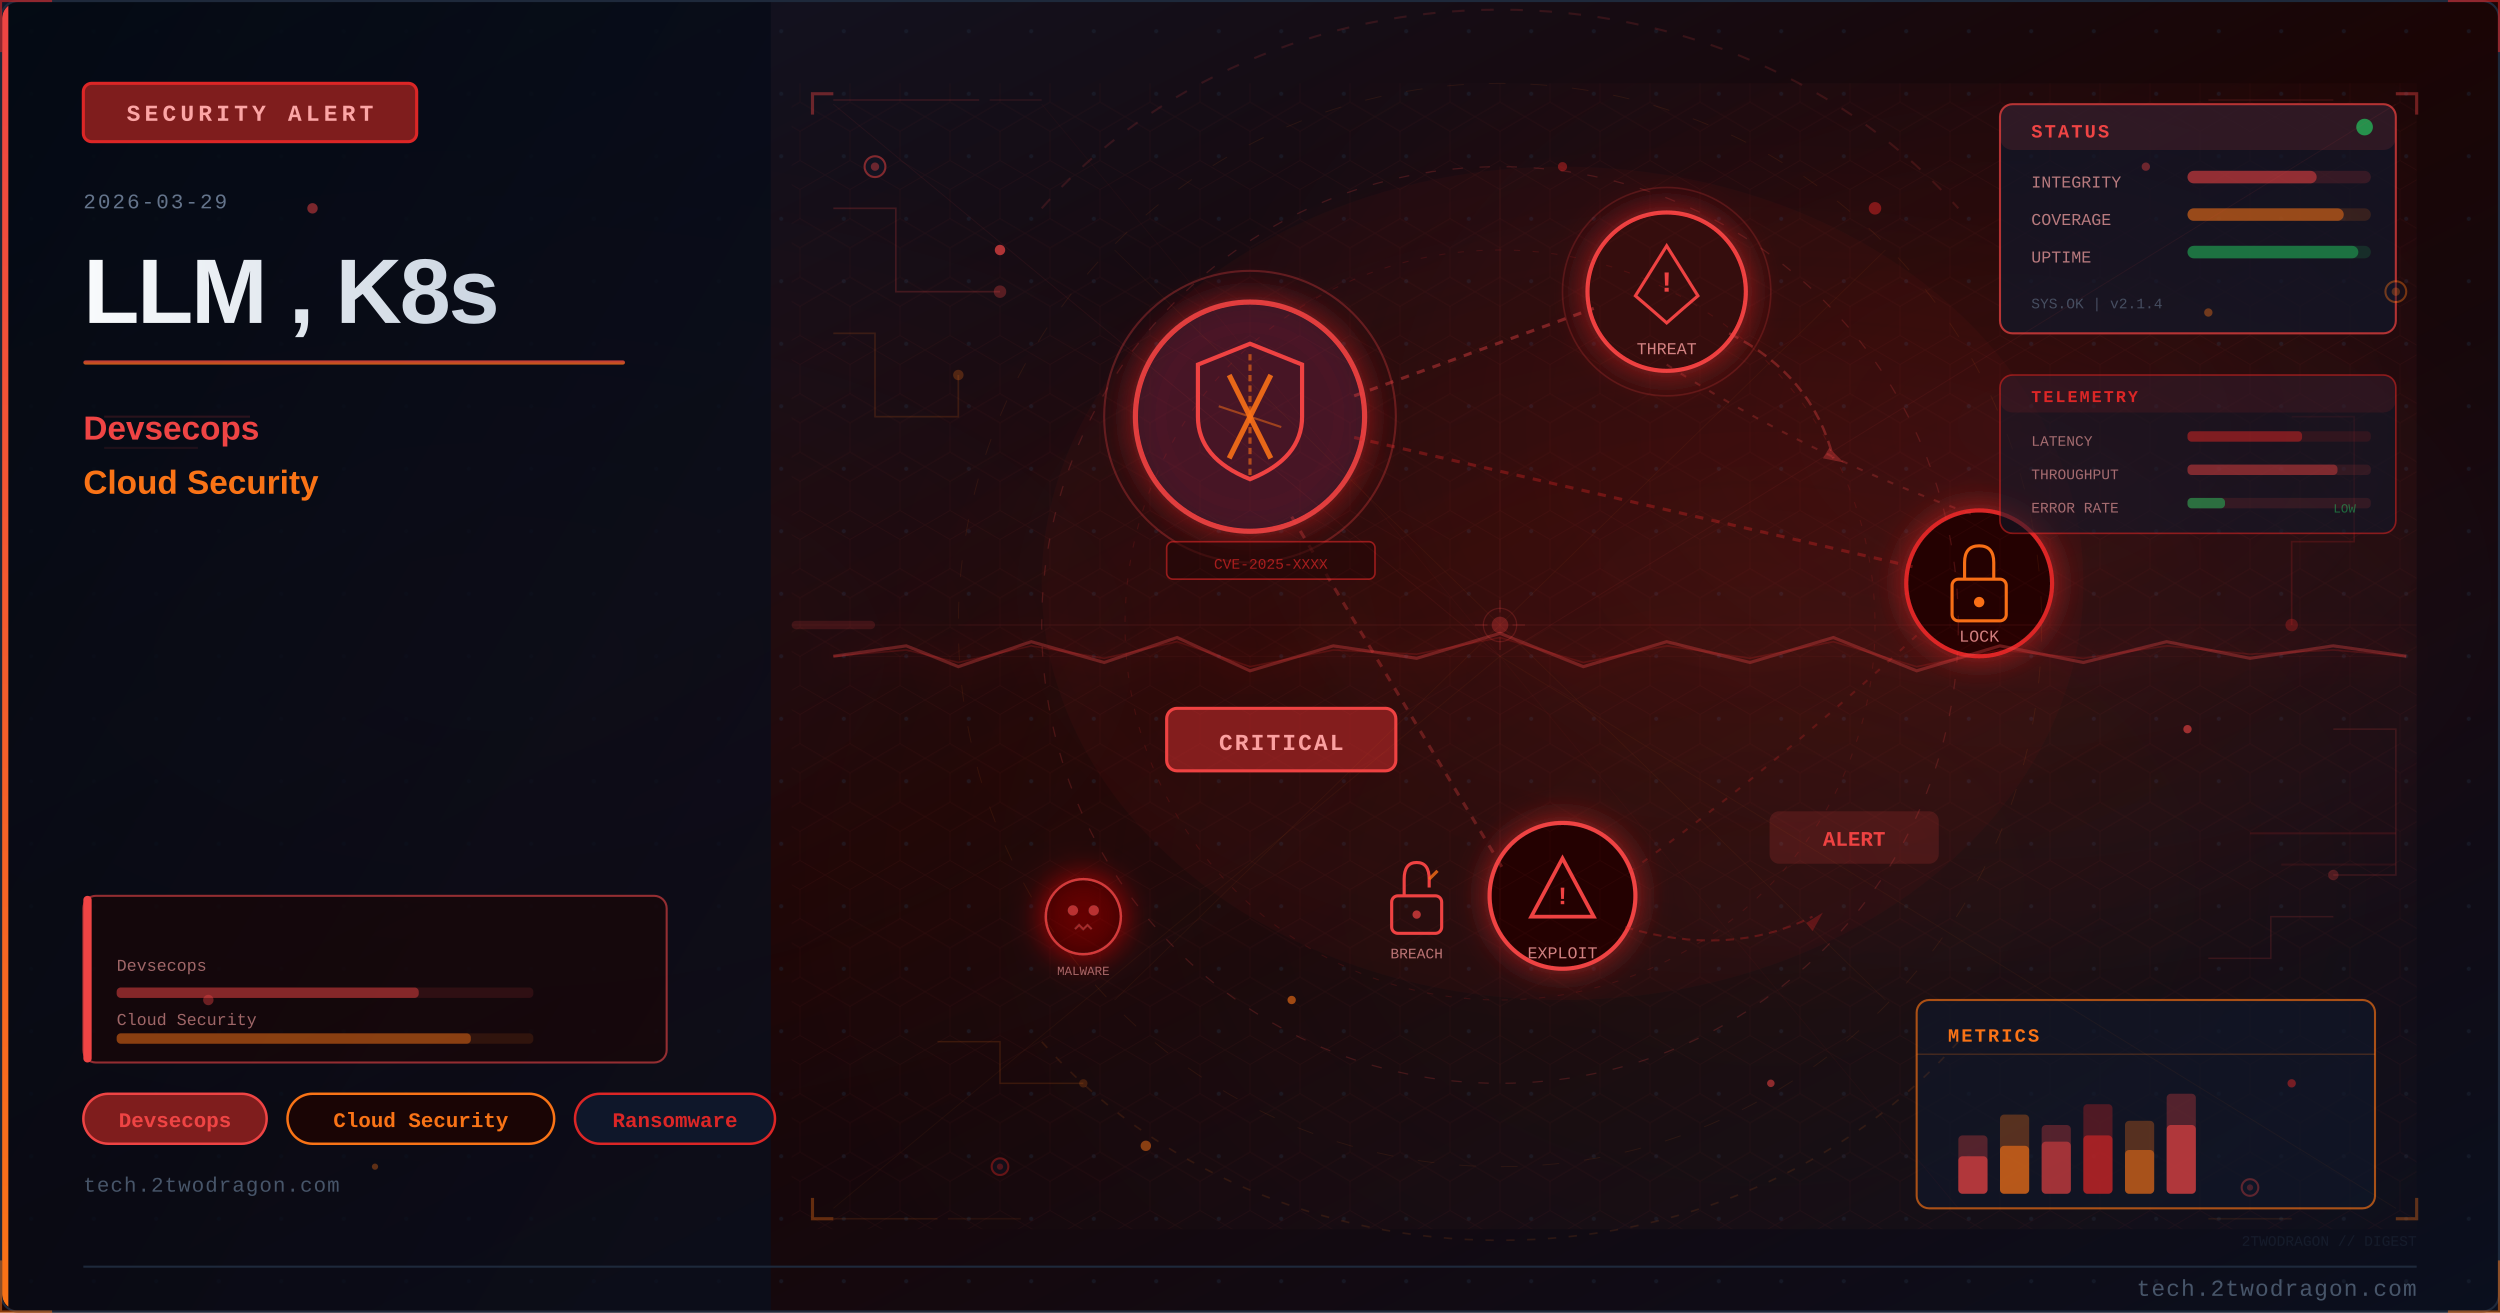
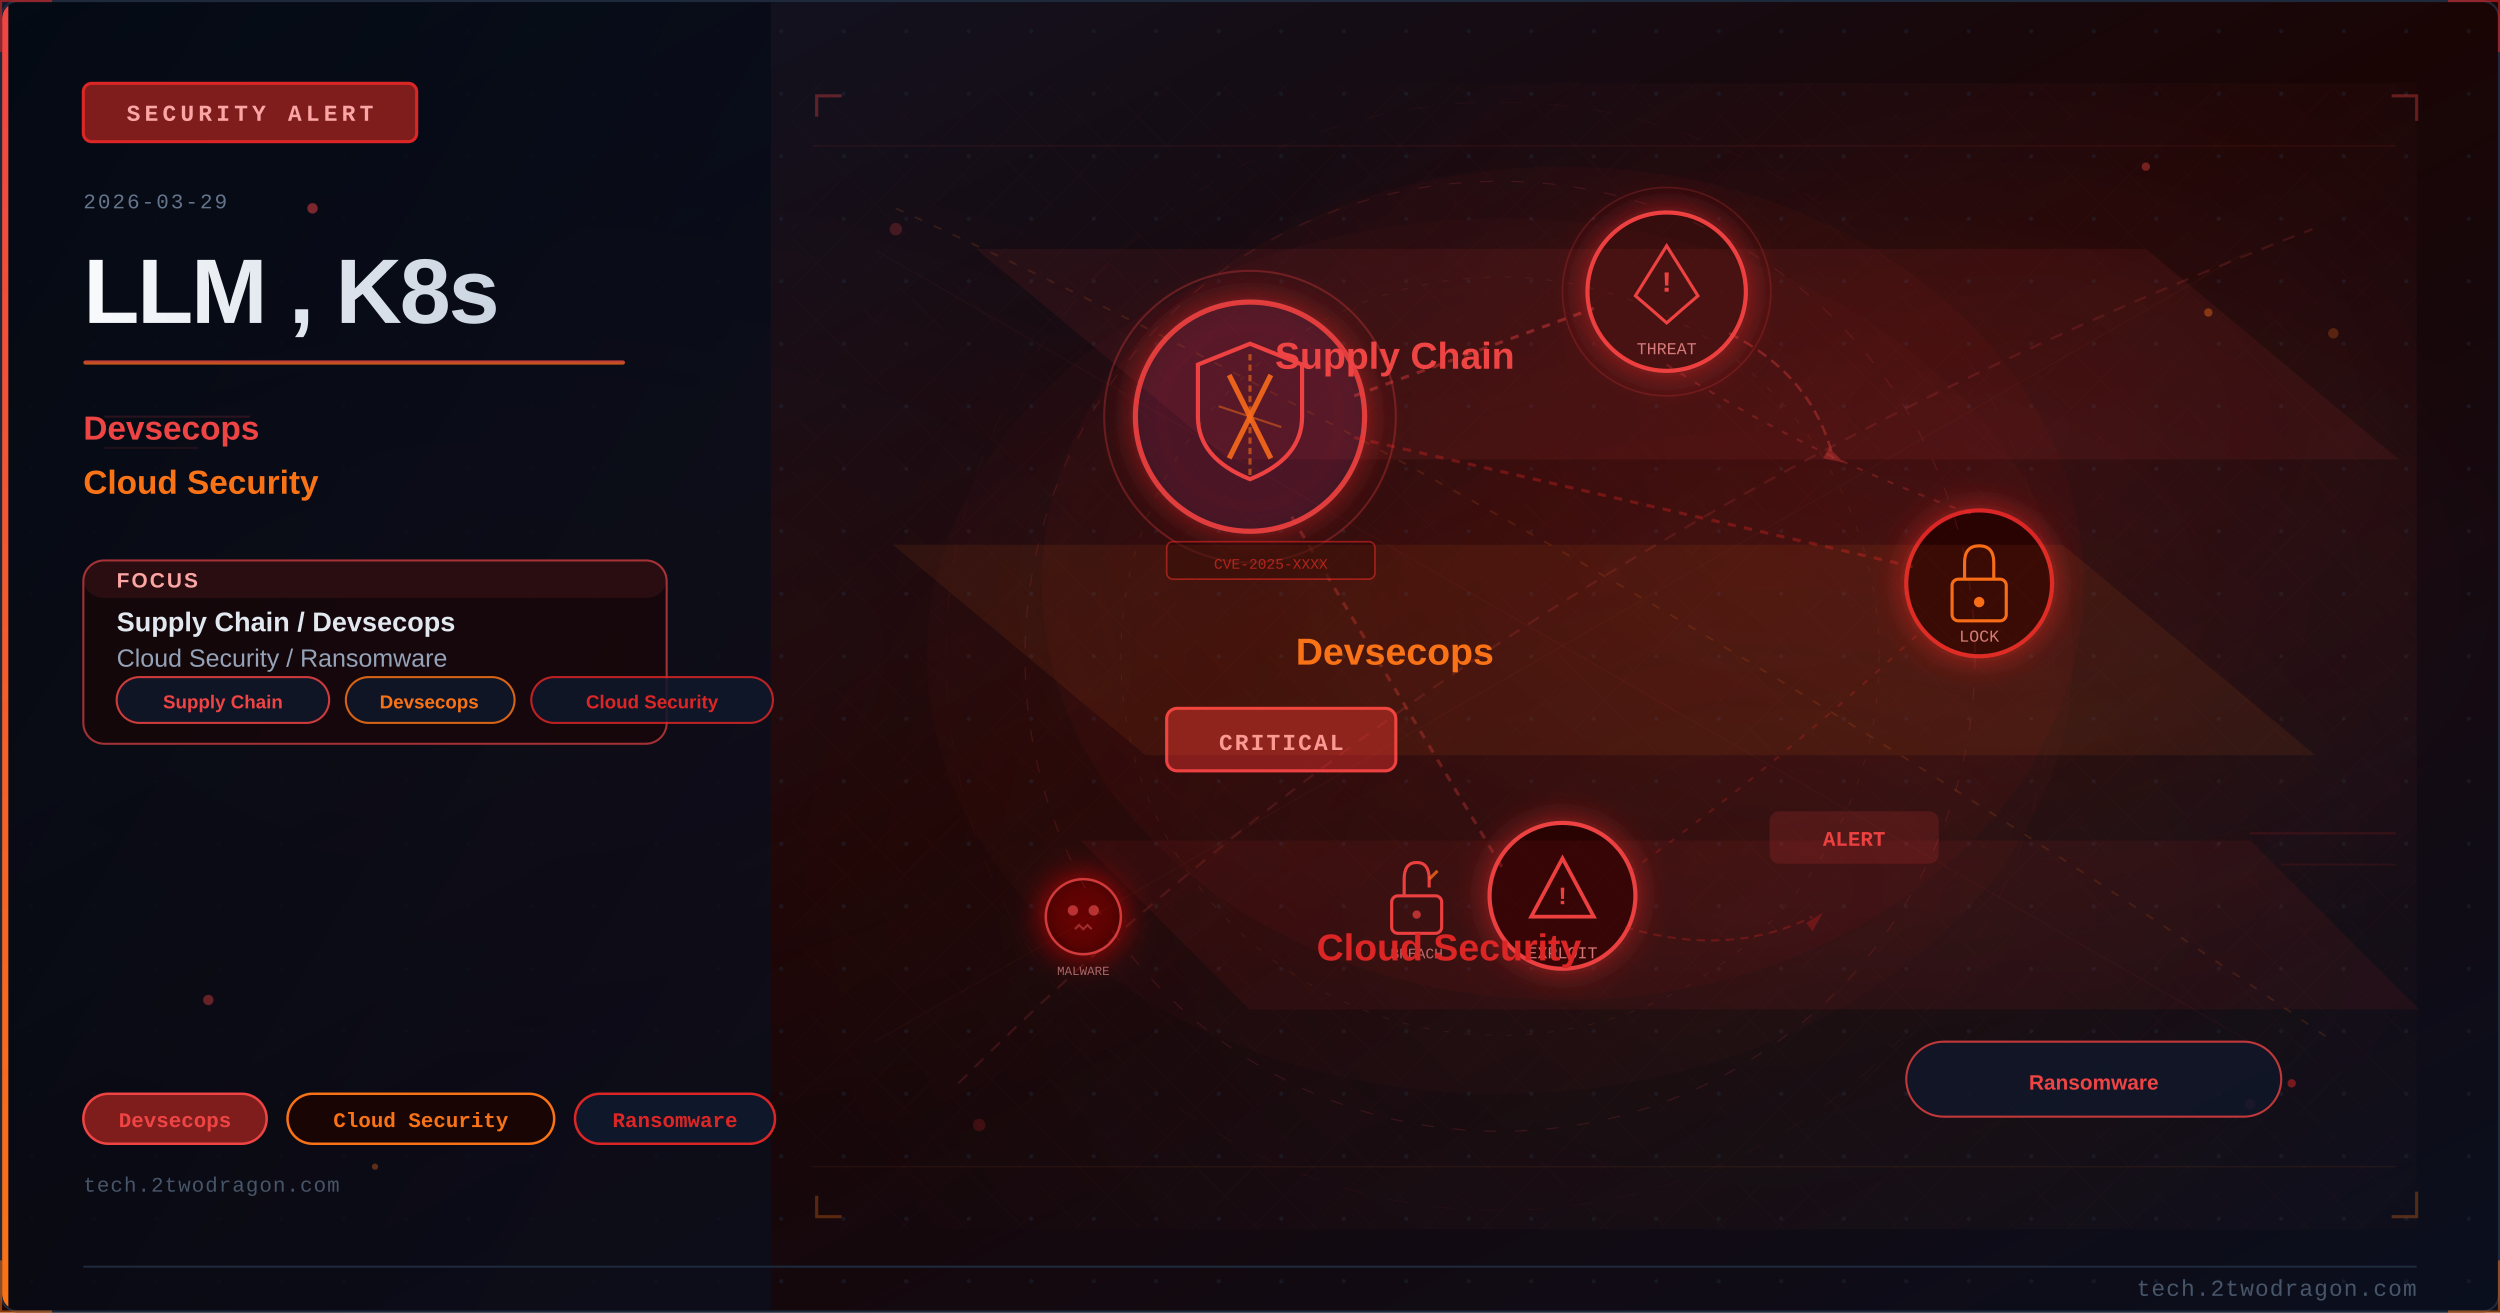
<svg xmlns="http://www.w3.org/2000/svg" viewBox="0 0 1200 630" width="1200" height="630">
  <defs>
    <linearGradient id="uae347abg" x1="0%" y1="0%" x2="100%" y2="100%">
      <stop offset="0%" style="stop-color:#0f172a" />
      <stop offset="50%" style="stop-color:#1a0505" />
      <stop offset="100%" style="stop-color:#0a0f1e" />
    </linearGradient>
    <linearGradient id="uae347aaccent" x1="0%" y1="0%" x2="0%" y2="100%">
      <stop offset="0%" style="stop-color:#ef4444" />
      <stop offset="100%" style="stop-color:#f97316" />
    </linearGradient>
    <linearGradient id="uae347atitle" x1="0%" y1="0%" x2="100%" y2="0%">
      <stop offset="0%" style="stop-color:#f8fafc" />
      <stop offset="100%" style="stop-color:#cbd5e1" />
    </linearGradient>
    <linearGradient id="uae347apanel" x1="0%" y1="0%" x2="100%" y2="100%">
      <stop offset="0%" style="stop-color:#020810;stop-opacity:0.85" />
      <stop offset="100%" style="stop-color:#0a0f1e;stop-opacity:0.75" />
    </linearGradient>
    <radialGradient id="uae347aambientL" cx="20%" cy="50%" r="40%">
      <stop offset="0%" style="stop-color:#ef4444;stop-opacity:0.06" />
      <stop offset="100%" style="stop-color:#ef4444;stop-opacity:0" />
    </radialGradient>
    <radialGradient id="uae347aambientR" cx="70%" cy="45%" r="35%">
      <stop offset="0%" style="stop-color:#dc2626;stop-opacity:0.08" />
      <stop offset="100%" style="stop-color:#dc2626;stop-opacity:0" />
    </radialGradient>
    <filter id="uae347aglow" x="-100%" y="-100%" width="300%" height="300%">
      <feDropShadow dx="0" dy="0" stdDeviation="8" flood-color="#dc2626" flood-opacity="0.7" />
    </filter>
    <filter id="uae347ablur" x="-50%" y="-50%" width="200%" height="200%">
      <feGaussianBlur stdDeviation="12" />
    </filter>
    <filter id="uae347atextglow" x="-20%" y="-20%" width="140%" height="140%">
      <feDropShadow dx="0" dy="0" stdDeviation="4" flood-color="#ef4444" flood-opacity="0.5" />
    </filter>
    <filter id="uae347afxGlow" x="-50%" y="-50%" width="200%" height="200%">
      <feGaussianBlur stdDeviation="6" result="b" />
      <feColorMatrix in="b" type="matrix" values="1.2 0.4 0 0 0 0.5 0.6 0 0 0 0 0 0 0 0 0 0 0 0.85 0" result="g" />
      <feMerge>
        <feMergeNode in="g" />
        <feMergeNode in="SourceGraphic" />
      </feMerge>
    </filter>
    <filter id="uae347afxRed" x="-60%" y="-60%" width="220%" height="220%">
      <feGaussianBlur stdDeviation="8" result="b" />
      <feColorMatrix in="b" type="matrix" values="1.3 0 0 0 0.7 0 0 0 0 0 0 0 0 0 0 0 0 0 0.95 0" result="g" />
      <feMerge>
        <feMergeNode in="g" />
        <feMergeNode in="SourceGraphic" />
      </feMerge>
    </filter>
    <radialGradient id="uae347asceneGlow1" cx="75%" cy="30%" r="50%">
      <stop offset="0%" stop-color="#ef4444" stop-opacity="0.15" />
      <stop offset="100%" stop-color="#ef4444" stop-opacity="0" />
    </radialGradient>
    <radialGradient id="uae347asceneGlow2" cx="60%" cy="70%" r="60%">
      <stop offset="0%" stop-color="#f97316" stop-opacity="0.10" />
      <stop offset="100%" stop-color="#f97316" stop-opacity="0" />
    </radialGradient>
    <pattern id="uae347adots" x="0" y="0" width="30" height="30" patternUnits="userSpaceOnUse">
      <circle cx="15" cy="15" r="1" fill="#1e293b" opacity="0.7" />
    </pattern>
    <clipPath id="uae347aclip">
      <rect x="1" y="1" width="1198" height="628" rx="8" ry="8" />
    </clipPath>
    <style>
      @keyframes uae347afloatUp { 0%{transform:translateY(0);opacity:0.9} 85%{opacity:0.5} 100%{transform:translateY(-80px);opacity:0} }
      @keyframes uae347apulse { 0%,100%{opacity:0.5} 50%{opacity:1} }
      @keyframes uae347acrackFx { 0%,100%{stroke-opacity:0.6} 50%{stroke-opacity:1} }
      @keyframes uae347aglimmer { 0%{opacity:0.3} 50%{opacity:0.85} 100%{opacity:0.3} }
      @keyframes uae347adash { to{stroke-dashoffset:-20} }
      @keyframes uae347arotSpin { from{transform:rotate(0deg)} to{transform:rotate(360deg)} }
      .uae347afa { animation: uae347afloatUp 3.2s ease-in infinite; }
      .uae347afb { animation: uae347afloatUp 3.8s ease-in infinite; animation-delay:0.9s; }
      .uae347afc { animation: uae347afloatUp 2.9s ease-in infinite; animation-delay:1.7s; }
      .uae347acrack { animation: uae347acrackFx 1.9s ease-in-out infinite; }
      .uae347ablink { animation: uae347apulse 2.2s ease-in-out infinite; }
    </style>
  </defs>
  <rect width="1200" height="630" fill="url(#uae347abg)" />
  <g clip-path="url(#uae347aclip)">
    <rect width="1200" height="630" fill="url(#uae347adots)" opacity="0.6" />
    <rect width="1200" height="630" fill="url(#uae347aambientL)" />
    <rect width="1200" height="630" fill="url(#uae347aambientR)" />
    <rect x="0" y="0" width="370" height="630" fill="url(#uae347apanel)" />
    <rect x="0" y="0" width="4" height="630" fill="url(#uae347aaccent)" />
    <rect x="40" y="40" width="160" height="28" rx="4" fill="#7f1d1d" stroke="#dc2626" stroke-width="1.5" />
    <text x="120" y="58" font-family="Courier New, monospace" font-size="11" fill="#fca5a5" text-anchor="middle" letter-spacing="2" font-weight="bold">SECURITY ALERT</text>
    <text x="40" y="100" font-family="Courier New, monospace" font-size="10" fill="#64748b" letter-spacing="1">2026-03-29</text>
    <text x="40" y="155" font-family="Segoe UI, Arial, sans-serif" font-size="44" fill="url(#uae347atitle)" font-weight="700" letter-spacing="-1">LLM , K8s</text>
    <rect x="40" y="173" width="260" height="2" rx="1" fill="url(#uae347aaccent)" opacity="0.8" />
    <text x="40" y="211" font-family="Segoe UI, Arial, sans-serif" font-size="16" fill="#ef4444" font-weight="600">Devsecops</text>
    <text x="40" y="237" font-family="Segoe UI, Arial, sans-serif" font-size="16" fill="#f97316" font-weight="600">Cloud Security</text>
+     <rect x="40" y="269" width="280" height="88" rx="10" fill="#1a0505" stroke="#ef4444" stroke-width="1" opacity="0.66" />
+     <rect x="40" y="269" width="280" height="18" rx="10" fill="#ef4444" opacity="0.10" />
+     <text x="56" y="282" font-family="Segoe UI, Arial, sans-serif" font-size="10" fill="#fca5a5" font-weight="700" letter-spacing="1">FOCUS</text>
+     <text x="56" y="303" font-family="Segoe UI, Arial, sans-serif" font-size="13" fill="#e2e8f0" font-weight="600">Supply Chain / Devsecops</text>
+     <text x="56" y="320" font-family="Segoe UI, Arial, sans-serif" font-size="12" fill="#94a3b8">Cloud Security / Ransomware</text>
+     <rect x="56" y="325" width="102" height="22" rx="11" fill="#0f172a" stroke="#ef4444" stroke-width="1" opacity="0.85" />
+     <text x="107" y="340" font-family="Segoe UI, Arial, sans-serif" font-size="9" fill="#ef4444" text-anchor="middle" font-weight="600">Supply Chain</text>
+     <rect x="166" y="325" width="81" height="22" rx="11" fill="#0f172a" stroke="#f97316" stroke-width="1" opacity="0.85" />
+     <text x="206" y="340" font-family="Segoe UI, Arial, sans-serif" font-size="9" fill="#f97316" text-anchor="middle" font-weight="600">Devsecops</text>
+     <rect x="255" y="325" width="116" height="22" rx="11" fill="#0f172a" stroke="#dc2626" stroke-width="1" opacity="0.85" />
+     <text x="313" y="340" font-family="Segoe UI, Arial, sans-serif" font-size="9" fill="#dc2626" text-anchor="middle" font-weight="600">Cloud Security</text>
    <rect x="40" y="525" width="88" height="24" rx="12" fill="#7f1d1d" stroke="#ef4444" stroke-width="1.2" />
    <text x="84" y="541" font-family="Courier New, monospace" font-size="10" fill="#ef4444" text-anchor="middle" font-weight="bold">Devsecops</text>
    <rect x="138" y="525" width="128" height="24" rx="12" fill="#1a0505" stroke="#f97316" stroke-width="1.2" />
    <text x="202" y="541" font-family="Courier New, monospace" font-size="10" fill="#f97316" text-anchor="middle" font-weight="bold">Cloud Security</text>
    <rect x="276" y="525" width="96" height="24" rx="12" fill="#0f172a" stroke="#dc2626" stroke-width="1.2" />
    <text x="324" y="541" font-family="Courier New, monospace" font-size="10" fill="#dc2626" text-anchor="middle" font-weight="bold">Ransomware</text>
    <text x="40" y="572" font-family="Courier New, monospace" font-size="10" fill="#475569" letter-spacing="0.5">tech.2twodragon.com</text>
    <rect x="380" y="40" width="780" height="550" fill="url(#uae347asceneGlow1)" opacity="0.6" />
    <rect x="380" y="40" width="780" height="550" fill="url(#uae347asceneGlow2)" opacity="0.5" />
    <g filter="url(#uae347aglow)">
      <circle cx="600" cy="200" r="55" fill="#0f172a" stroke="#ef4444" stroke-width="2.5" opacity="0.9" />
      <circle cx="600" cy="200" r="55" fill="#dc2626" opacity="0.08" />
    </g>
    <path d="M600 165 L625 175 L625 200 Q625 220 600 230 Q575 220 575 200 L575 175 Z" fill="none" stroke="#ef4444" stroke-width="2" />
    <line x1="590" y1="180" x2="610" y2="220" stroke="#f97316" stroke-width="2.5" opacity="0.9" />
    <line x1="610" y1="180" x2="590" y2="220" stroke="#f97316" stroke-width="2.5" opacity="0.9" />
    <g filter="url(#uae347aglow)">
      <circle cx="800" cy="140" r="38" fill="#1a0505" stroke="#ef4444" stroke-width="2" />
      <circle cx="800" cy="140" r="38" fill="#dc2626" opacity="0.1" />
    </g>
    <polygon points="800,118 815,142 808,148 800,155 792,148 785,142" fill="none" stroke="#ef4444" stroke-width="1.5" />
    <text x="800" y="140" font-family="Courier New, monospace" font-size="14" fill="#ef4444" text-anchor="middle" font-weight="bold">!</text>
    <text x="800" y="170" font-family="Courier New, monospace" font-size="8" fill="#fca5a5" text-anchor="middle" opacity="0.8">THREAT</text>
    <g filter="url(#uae347aglow)">
      <circle cx="950" cy="280" r="35" fill="#1a0505" stroke="#dc2626" stroke-width="2" />
    </g>
    <rect x="937" y="278" width="26" height="20" rx="3" fill="none" stroke="#f97316" stroke-width="1.5" />
    <path d="M943 278 L943 270 Q943 262 950 262 Q957 262 957 270 L957 278" fill="none" stroke="#f97316" stroke-width="1.5" />
    <circle cx="950" cy="289" r="2.5" fill="#f97316" />
    <text x="950" y="308" font-family="Courier New, monospace" font-size="8" fill="#fca5a5" text-anchor="middle" opacity="0.8">LOCK</text>
    <g filter="url(#uae347aglow)">
      <circle cx="750" cy="430" r="35" fill="#1a0505" stroke="#ef4444" stroke-width="2" />
    </g>
    <polygon points="750,412 765,440 735,440" fill="none" stroke="#ef4444" stroke-width="1.8" />
    <text x="750" y="434" font-family="Courier New, monospace" font-size="12" fill="#ef4444" text-anchor="middle" font-weight="bold">!</text>
    <text x="750" y="460" font-family="Courier New, monospace" font-size="8" fill="#fca5a5" text-anchor="middle" opacity="0.8">EXPLOIT</text>
    <line x1="650" y1="190" x2="765" y2="148" stroke="#ef4444" stroke-width="1.5" opacity="0.4" stroke-dasharray="4 4" style="animation: uae347adash 2s linear infinite" />
    <line x1="650" y1="210" x2="918" y2="272" stroke="#dc2626" stroke-width="1.5" opacity="0.35" stroke-dasharray="4 4" />
    <line x1="620" y1="248" x2="722" y2="418" stroke="#ef4444" stroke-width="1.5" opacity="0.3" stroke-dasharray="4 4" />
    <path d="M 800 175 Q 870 220 950 248" fill="none" stroke="#ef4444" stroke-width="1" opacity="0.25" stroke-dasharray="3 5" />
    <path d="M 920 305 Q 850 370 780 420" fill="none" stroke="#dc2626" stroke-width="1" opacity="0.25" stroke-dasharray="3 5" />
    <rect x="560" y="340" width="110" height="30" rx="5" fill="#7f1d1d" stroke="#ef4444" stroke-width="1.5" />
    <text x="615" y="360" font-family="Courier New, monospace" font-size="11" fill="#fca5a5" text-anchor="middle" font-weight="bold" letter-spacing="1">CRITICAL</text>
    <circle cx="600" cy="200" r="70" fill="none" stroke="#ef4444" stroke-width="1" opacity="0.3" style="animation: uae347apulse 3s ease-in-out infinite" />
    <circle cx="800" cy="140" r="50" fill="none" stroke="#ef4444" stroke-width="0.8" opacity="0.2" style="animation: uae347apulse 4s ease-in-out infinite" />
    <path d="M600 170 L600 230" stroke="#f97316" stroke-width="1.5" opacity="0.6" stroke-dasharray="3 2" />
    <path d="M585 195 L615 205" stroke="#f97316" stroke-width="1" opacity="0.5" />
    <g transform="translate(680,430)">
      <rect x="-12" y="0" width="24" height="18" rx="3" fill="none" stroke="#ef4444" stroke-width="1.5" />
      <path d="M-6 0 L-6 -8 Q-6 -16 0 -16 Q6 -16 6 -8 L6 -4" fill="none" stroke="#ef4444" stroke-width="1.5" />
      <line x1="6" y1="-8" x2="10" y2="-12" stroke="#f97316" stroke-width="1.5" opacity="0.8" />
      <circle cx="0" cy="9" r="2" fill="#ef4444" opacity="0.7" />
    </g>
    <text x="680" y="460" font-family="Courier New, monospace" font-size="7" fill="#fca5a5" text-anchor="middle" opacity="0.7">BREACH</text>
    <path d="M 830 160 Q 870 180 880 220" fill="none" stroke="#ef4444" stroke-width="1.2" opacity="0.35" stroke-dasharray="5 3" style="animation: uae347adash 2.5s linear infinite" />
    <polygon points="878,215 885,222 875,220" fill="#ef4444" opacity="0.35" />
    <path d="M 780 445 Q 830 460 870 440" fill="none" stroke="#dc2626" stroke-width="1" opacity="0.3" stroke-dasharray="4 3" />
    <polygon points="867,443 875,438 870,447" fill="#dc2626" opacity="0.3" />
    <g transform="translate(520,440)" filter="url(#uae347afxRed)">
      <circle cx="0" cy="0" r="18" fill="#1a0505" stroke="#ef4444" stroke-width="1.2" opacity="0.8" />
      <circle cx="-5" cy="-3" r="2.5" fill="#ef4444" opacity="0.7" />
      <circle cx="5" cy="-3" r="2.5" fill="#ef4444" opacity="0.7" />
      <path d="M-4 6 L-2 4 L0 6 L2 4 L4 6" fill="none" stroke="#ef4444" stroke-width="1" opacity="0.6" />
    </g>
    <text x="520" y="468" font-family="Courier New, monospace" font-size="6" fill="#fca5a5" text-anchor="middle" opacity="0.6">MALWARE</text>
    <rect x="850" y="390" width="80" height="24" rx="4" fill="#ef4444" opacity="0.15" stroke="#ef4444" stroke-width="1.2" />
    <text x="890" y="406" font-family="Courier New, monospace" font-size="10" fill="#ef4444" text-anchor="middle" font-weight="bold" class="uae347ablink">ALERT</text>
    <rect x="560" y="260" width="100" height="18" rx="3" fill="#1a0505" stroke="#dc2626" stroke-width="0.8" opacity="0.6" />
    <text x="610" y="273" font-family="Courier New, monospace" font-size="7" fill="#dc2626" text-anchor="middle" opacity="0.7">CVE-2025-XXXX</text>
    <ellipse cx="750" cy="280" rx="250" ry="200" fill="#dc2626" opacity="0.04" />
    <defs>
-       <pattern id="uae347ahex" x="0" y="0" width="24" height="28" patternUnits="userSpaceOnUse">
-         <polygon points="12,0 24,7 24,21 12,28 0,21 0,7" fill="none" stroke="#ef4444" stroke-width="0.4" opacity="0.15" />
+       <pattern id="uae347amesh" x="0" y="0" width="28" height="28" patternUnits="userSpaceOnUse">
+         <path d="M 0 14 L 14 0 L 28 14 L 14 28 Z" fill="none" stroke="#ef4444" stroke-width="0.35" opacity="0.12" />
      </pattern>
    </defs>
-     <rect x="380" y="40" width="780" height="550" fill="url(#uae347ahex)" opacity="0.35" />
-     <circle cx="720" cy="300" r="220" fill="none" stroke="#ef4444" stroke-width="0.6" stroke-dasharray="5 8" opacity="0.2" />
-     <circle cx="720" cy="300" r="180" fill="none" stroke="#dc2626" stroke-width="0.5" stroke-dasharray="3 6" opacity="0.15" />
-     <circle cx="720" cy="300" r="260" fill="none" stroke="#f97316" stroke-width="0.4" stroke-dasharray="8 12" opacity="0.1" />
-     <line x1="720" y1="80" x2="720" y2="520" stroke="#ef4444" stroke-width="0.3" opacity="0.1" />
-     <line x1="460" y1="300" x2="980" y2="300" stroke="#ef4444" stroke-width="0.3" opacity="0.1" />
-     <line x1="535" y1="120" x2="905" y2="480" stroke="#f97316" stroke-width="0.3" opacity="0.08" />
-     <line x1="905" y1="120" x2="535" y2="480" stroke="#f97316" stroke-width="0.3" opacity="0.08" />
-     <rect x="960" y="50" width="190" height="110" rx="6" fill="#0f172a" stroke="#ef4444" stroke-width="1" opacity="0.7" />
-     <rect x="960" y="50" width="190" height="22" rx="6" fill="#ef4444" opacity="0.12" />
-     <text x="975" y="66" font-family="Courier New, monospace" font-size="9" fill="#ef4444" font-weight="bold" letter-spacing="1">STATUS</text>
-     <circle cx="1135" cy="61" r="4" fill="#22c55e" opacity="0.7" style="animation: uae347apulse 2s ease-in-out infinite" />
-     <text x="975" y="90" font-family="Courier New, monospace" font-size="8" fill="#fca5a5" opacity="0.7">INTEGRITY</text>
-     <rect x="1050" y="82" width="88" height="6" rx="3" fill="#ef4444" opacity="0.15" />
-     <rect x="1050" y="82" width="62" height="6" rx="3" fill="#ef4444" opacity="0.5" />
-     <text x="975" y="108" font-family="Courier New, monospace" font-size="8" fill="#fca5a5" opacity="0.7">COVERAGE</text>
-     <rect x="1050" y="100" width="88" height="6" rx="3" fill="#f97316" opacity="0.15" />
-     <rect x="1050" y="100" width="75" height="6" rx="3" fill="#f97316" opacity="0.5" />
-     <text x="975" y="126" font-family="Courier New, monospace" font-size="8" fill="#fca5a5" opacity="0.7">UPTIME</text>
-     <rect x="1050" y="118" width="88" height="6" rx="3" fill="#22c55e" opacity="0.15" />
-     <rect x="1050" y="118" width="82" height="6" rx="3" fill="#22c55e" opacity="0.45" />
-     <text x="975" y="148" font-family="Courier New, monospace" font-size="7" fill="#64748b" opacity="0.6">SYS.OK | v2.1.4</text>
-     <rect x="920" y="480" width="220" height="100" rx="6" fill="#0f172a" stroke="#f97316" stroke-width="1" opacity="0.65" />
-     <text x="935" y="500" font-family="Courier New, monospace" font-size="9" fill="#f97316" font-weight="bold" letter-spacing="1">METRICS</text>
-     <line x1="920" y1="506" x2="1140" y2="506" stroke="#f97316" stroke-width="0.5" opacity="0.3" />
-     <rect x="940" y="545" width="14" height="28" rx="2" fill="#ef4444" opacity="0.3" />
-     <rect x="940" y="555" width="14" height="18" rx="2" fill="#ef4444" opacity="0.6" />
-     <rect x="960" y="535" width="14" height="38" rx="2" fill="#f97316" opacity="0.3" />
-     <rect x="960" y="550" width="14" height="23" rx="2" fill="#f97316" opacity="0.6" />
-     <rect x="980" y="540" width="14" height="33" rx="2" fill="#ef4444" opacity="0.3" />
-     <rect x="980" y="548" width="14" height="25" rx="2" fill="#ef4444" opacity="0.5" />
-     <rect x="1000" y="530" width="14" height="43" rx="2" fill="#dc2626" opacity="0.3" />
-     <rect x="1000" y="545" width="14" height="28" rx="2" fill="#dc2626" opacity="0.6" />
-     <rect x="1020" y="538" width="14" height="35" rx="2" fill="#f97316" opacity="0.3" />
-     <rect x="1020" y="552" width="14" height="21" rx="2" fill="#f97316" opacity="0.5" />
-     <rect x="1040" y="525" width="14" height="48" rx="2" fill="#ef4444" opacity="0.3" />
-     <rect x="1040" y="540" width="14" height="33" rx="2" fill="#ef4444" opacity="0.6" style="animation: uae347aglimmer 3s ease-in-out infinite" />
-     <polyline points="400,100 430,100 430,140 480,140" fill="none" stroke="#ef4444" stroke-width="0.8" opacity="0.2" />
-     <circle cx="480" cy="140" r="3" fill="#ef4444" opacity="0.3" />
-     <polyline points="400,160 420,160 420,200 460,200 460,180" fill="none" stroke="#f97316" stroke-width="0.8" opacity="0.15" />
-     <circle cx="460" cy="180" r="2.5" fill="#f97316" opacity="0.25" />
-     <polyline points="1100,200 1130,200 1130,260 1100,260 1100,300" fill="none" stroke="#dc2626" stroke-width="0.8" opacity="0.18" />
-     <circle cx="1100" cy="300" r="3" fill="#dc2626" opacity="0.3" />
-     <polyline points="1120,350 1150,350 1150,420 1120,420" fill="none" stroke="#ef4444" stroke-width="0.8" opacity="0.15" />
-     <circle cx="1120" cy="420" r="2.5" fill="#ef4444" opacity="0.25" />
-     <polyline points="450,500 480,500 480,520 520,520" fill="none" stroke="#f97316" stroke-width="0.7" opacity="0.15" />
-     <circle cx="520" cy="520" r="2" fill="#f97316" opacity="0.2" />
-     <polyline points="1060,460 1090,460 1090,440 1120,440" fill="none" stroke="#ef4444" stroke-width="0.7" opacity="0.15" />
-     <rect x="40" y="430" width="280" height="80" rx="6" fill="#1a0505" stroke="#ef4444" stroke-width="1" opacity="0.6" />
-     <rect x="40" y="430" width="4" height="80" rx="2" fill="#ef4444" />
-     <text x="56" y="466" font-family="Courier New, monospace" font-size="8" fill="#fca5a5" opacity="0.6">Devsecops</text>
-     <rect x="56" y="474" width="200" height="5" rx="2" fill="#ef4444" opacity="0.12" />
-     <rect x="56" y="474" width="145" height="5" rx="2" fill="#ef4444" opacity="0.45" />
-     <text x="56" y="492" font-family="Courier New, monospace" font-size="8" fill="#fca5a5" opacity="0.6">Cloud Security</text>
-     <rect x="56" y="496" width="200" height="5" rx="2" fill="#f97316" opacity="0.12" />
-     <rect x="56" y="496" width="170" height="5" rx="2" fill="#f97316" opacity="0.45" />
-     <circle cx="420" cy="80" r="5" fill="#0f172a" stroke="#ef4444" stroke-width="1" opacity="0.5" />
-     <circle cx="420" cy="80" r="2" fill="#ef4444" opacity="0.4" />
-     <circle cx="1150" cy="140" r="5" fill="#0f172a" stroke="#f97316" stroke-width="1" opacity="0.4" />
-     <circle cx="1150" cy="140" r="2" fill="#f97316" opacity="0.3" />
-     <circle cx="480" cy="560" r="4" fill="#0f172a" stroke="#dc2626" stroke-width="1" opacity="0.4" />
-     <circle cx="480" cy="560" r="1.5" fill="#dc2626" opacity="0.3" />
-     <circle cx="1080" cy="570" r="4" fill="#0f172a" stroke="#ef4444" stroke-width="1" opacity="0.35" />
-     <circle cx="1080" cy="570" r="1.5" fill="#ef4444" opacity="0.25" />
-     <line x1="380" y1="300" x2="1160" y2="300" stroke="#ef4444" stroke-width="0.5" opacity="0.06" />
-     <rect x="380" y="298" width="40" height="4" rx="2" fill="#ef4444" opacity="0.15">
-       <animate attributeName="x" values="380;1120;380" dur="8s" repeatCount="indefinite" />
-       <animate attributeName="opacity" values="0.15;0.3;0.15" dur="8s" repeatCount="indefinite" />
-     </rect>
-     <path d="M 500 100 A 280 250 0 0 1 940 100" fill="none" stroke="#ef4444" stroke-width="1" stroke-dasharray="6 8" opacity="0.15" style="animation: uae347adash 4s linear infinite" />
-     <path d="M 940 500 A 280 250 0 0 1 500 500" fill="none" stroke="#f97316" stroke-width="0.8" stroke-dasharray="4 6" opacity="0.12" style="animation: uae347adash 5s linear infinite" />
-     <polyline points="390,55 390,45 400,45" fill="none" stroke="#ef4444" stroke-width="1.5" opacity="0.4" />
-     <polyline points="1150,45 1160,45 1160,55" fill="none" stroke="#ef4444" stroke-width="1.5" opacity="0.4" />
-     <polyline points="390,575 390,585 400,585" fill="none" stroke="#f97316" stroke-width="1.5" opacity="0.35" />
-     <polyline points="1150,585 1160,585 1160,575" fill="none" stroke="#f97316" stroke-width="1.5" opacity="0.35" />
-     <circle cx="720" cy="300" r="8" fill="none" stroke="#ef4444" stroke-width="0.6" opacity="0.2" />
-     <line x1="720" y1="288" x2="720" y2="294" stroke="#ef4444" stroke-width="0.6" opacity="0.2" />
-     <line x1="720" y1="306" x2="720" y2="312" stroke="#ef4444" stroke-width="0.6" opacity="0.2" />
-     <line x1="708" y1="300" x2="714" y2="300" stroke="#ef4444" stroke-width="0.6" opacity="0.2" />
-     <line x1="726" y1="300" x2="732" y2="300" stroke="#ef4444" stroke-width="0.6" opacity="0.2" />
-     <line x1="400" y1="48" x2="470" y2="48" stroke="#ef4444" stroke-width="0.8" opacity="0.15" />
-     <line x1="475" y1="48" x2="500" y2="48" stroke="#ef4444" stroke-width="0.8" opacity="0.1" />
-     <line x1="400" y1="585" x2="450" y2="585" stroke="#f97316" stroke-width="0.8" opacity="0.12" />
-     <line x1="455" y1="585" x2="490" y2="585" stroke="#f97316" stroke-width="0.8" opacity="0.08" />
-     <line x1="1060" y1="48" x2="1120" y2="48" stroke="#ef4444" stroke-width="0.8" opacity="0.12" />
-     <line x1="1060" y1="585" x2="1100" y2="585" stroke="#f97316" stroke-width="0.8" opacity="0.1" />
-     <circle cx="720" cy="300" r="4" fill="#ef4444" opacity="0.3">
-       <animate attributeName="r" values="4;8;4" dur="3s" repeatCount="indefinite" />
-       <animate attributeName="opacity" values="0.3;0.1;0.3" dur="3s" repeatCount="indefinite" />
-     </circle>
-     <line x1="720" y1="315" x2="400" y2="50" stroke="#ef4444" stroke-width="0.4" opacity="0.08" />
-     <line x1="720" y1="315" x2="1150" y2="50" stroke="#ef4444" stroke-width="0.4" opacity="0.08" />
-     <line x1="720" y1="315" x2="400" y2="580" stroke="#f97316" stroke-width="0.4" opacity="0.06" />
-     <line x1="720" y1="315" x2="1150" y2="580" stroke="#f97316" stroke-width="0.4" opacity="0.06" />
-     <line x1="720" y1="315" x2="400" y2="315" stroke="#ef4444" stroke-width="0.3" opacity="0.07" />
-     <line x1="720" y1="315" x2="1150" y2="315" stroke="#ef4444" stroke-width="0.3" opacity="0.07" />
-     <line x1="720" y1="315" x2="500" y2="50" stroke="#dc2626" stroke-width="0.3" opacity="0.06" />
-     <line x1="720" y1="315" x2="940" y2="580" stroke="#dc2626" stroke-width="0.3" opacity="0.06" />
-     <polyline points="400,315 435,310 460,320 495,308 530,318 565,306 600,322 640,310 680,316 720,304 760,320 800,308 840,318 880,306 920,322 960,310 1000,318 1040,308 1080,316 1120,310 1155,315" fill="none" stroke="#ef4444" stroke-width="1.5" opacity="0.35" filter="url(#uae347afxRed)" class="uae347acrack" />
-     <polyline points="400,315 435,312 460,318 495,310 530,316 565,308 600,320 640,312 680,314 720,306 760,318 800,310 840,316 880,308 920,320 960,312 1000,316 1040,310 1080,314 1120,312 1155,315" fill="none" stroke="#dc2626" stroke-width="0.8" opacity="0.2" />
-     <circle cx="480" cy="120" r="2.5" fill="#ef4444" opacity="0.7" class="uae347afa" />
-     <circle cx="620" cy="480" r="2" fill="#f97316" opacity="0.6" class="uae347afb" />
-     <circle cx="900" cy="100" r="3" fill="#dc2626" opacity="0.5" class="uae347afc" />
-     <circle cx="1050" cy="350" r="2" fill="#ef4444" opacity="0.6" class="uae347afa" />
-     <circle cx="550" cy="550" r="2.5" fill="#f97316" opacity="0.5" class="uae347afb" />
-     <circle cx="850" cy="520" r="1.8" fill="#ef4444" opacity="0.55" class="uae347afc" />
-     <circle cx="750" cy="80" r="2.2" fill="#dc2626" opacity="0.45" class="uae347afa" />
-     <rect x="960" y="180" width="190" height="76" rx="6" fill="#0f172a" stroke="#dc2626" stroke-width="0.8" opacity="0.55" />
-     <rect x="960" y="180" width="190" height="18" rx="6" fill="#dc2626" opacity="0.10" />
-     <text x="975" y="193" font-family="Courier New, monospace" font-size="8" fill="#dc2626" font-weight="bold" letter-spacing="1">TELEMETRY</text>
-     <text x="975" y="214" font-family="Courier New, monospace" font-size="7" fill="#fca5a5" opacity="0.6">LATENCY</text>
-     <rect x="1050" y="207" width="88" height="5" rx="2" fill="#dc2626" opacity="0.12" />
-     <rect x="1050" y="207" width="55" height="5" rx="2" fill="#dc2626" opacity="0.45" />
-     <text x="975" y="230" font-family="Courier New, monospace" font-size="7" fill="#fca5a5" opacity="0.6">THROUGHPUT</text>
-     <rect x="1050" y="223" width="88" height="5" rx="2" fill="#ef4444" opacity="0.12" />
-     <rect x="1050" y="223" width="72" height="5" rx="2" fill="#ef4444" opacity="0.4" />
-     <text x="975" y="246" font-family="Courier New, monospace" font-size="7" fill="#fca5a5" opacity="0.6">ERROR RATE</text>
-     <rect x="1050" y="239" width="88" height="5" rx="2" fill="#ef4444" opacity="0.12" />
-     <rect x="1050" y="239" width="18" height="5" rx="2" fill="#22c55e" opacity="0.5" />
-     <text x="1120" y="246" font-family="Courier New, monospace" font-size="6" fill="#22c55e" opacity="0.5">LOW</text>
-     <text x="1160" y="598" font-family="Courier New, monospace" font-size="7" fill="#1e293b" text-anchor="end" opacity="0.5">2TWODRAGON // DIGEST</text>
+     <rect x="380" y="40" width="780" height="550" fill="url(#uae347amesh)" opacity="0.25" />
+     <circle cx="720" cy="315" r="228" fill="none" stroke="#ef4444" stroke-width="0.55" stroke-dasharray="6 9" opacity="0.16" />
+     <circle cx="720" cy="315" r="182" fill="none" stroke="#f97316" stroke-width="0.45" stroke-dasharray="3 7" opacity="0.11" />
+     <circle cx="720" cy="315" r="266" fill="none" stroke="#dc2626" stroke-width="0.35" stroke-dasharray="10 12" opacity="0.08" />
+     <line x1="390" y1="70" x2="1150" y2="70" stroke="#ef4444" stroke-width="0.6" opacity="0.10" />
+     <line x1="390" y1="560" x2="1150" y2="560" stroke="#f97316" stroke-width="0.6" opacity="0.08" />
+     <line x1="420" y1="120" x2="1080" y2="500" stroke="#ef4444" stroke-width="0.35" opacity="0.08" />
+     <line x1="1080" y1="120" x2="420" y2="500" stroke="#f97316" stroke-width="0.35" opacity="0.06" />
+     <polyline points="392,56 392,46 404,46" fill="none" stroke="#ef4444" stroke-width="1.5" opacity="0.35" />
+     <polyline points="1148,46 1160,46 1160,58" fill="none" stroke="#ef4444" stroke-width="1.5" opacity="0.35" />
+     <polyline points="392,574 392,584 404,584" fill="none" stroke="#f97316" stroke-width="1.5" opacity="0.30" />
+     <polyline points="1148,584 1160,584 1160,572" fill="none" stroke="#f97316" stroke-width="1.5" opacity="0.30" />
+     <ellipse cx="720" cy="315" rx="275" ry="210" fill="#dc2626" opacity="0.03" />
+     <circle cx="430" cy="110" r="3" fill="#ef4444" opacity="0.22" />
+     <circle cx="1120" cy="160" r="2.5" fill="#f97316" opacity="0.24" />
+     <circle cx="470" cy="540" r="3" fill="#dc2626" opacity="0.20" />
+     <circle cx="1080" cy="530" r="2.5" fill="#ef4444" opacity="0.20" />
+     <path d="M 460 520 Q 720 260 1110 110" fill="none" stroke="#ef4444" stroke-width="1.1" opacity="0.16" stroke-dasharray="6 5" />
+     <path d="M 430 100 Q 760 250 1120 500" fill="none" stroke="#f97316" stroke-width="0.9" opacity="0.14" stroke-dasharray="4 6" />
+     <polygon points="470,120 1030,120 1150,220 590,220" fill="#ef4444" opacity="0.08" stroke="#ef4444" stroke-width="1" />
+     <text x="612" y="177" font-family="Segoe UI, Arial, sans-serif" font-size="18" fill="#ef4444" font-weight="700">Supply Chain</text>
+     <polygon points="430,262 990,262 1110,362 550,362" fill="#f97316" opacity="0.08" stroke="#f97316" stroke-width="1" />
+     <text x="622" y="319" font-family="Segoe UI, Arial, sans-serif" font-size="18" fill="#f97316" font-weight="700">Devsecops</text>
+     <polygon points="520,404 1080,404 1160,484 600,484" fill="#dc2626" opacity="0.08" stroke="#dc2626" stroke-width="1" />
+     <text x="632" y="461" font-family="Segoe UI, Arial, sans-serif" font-size="18" fill="#dc2626" font-weight="700">Cloud Security</text>
+     <rect x="915" y="500" width="180" height="36" rx="18" fill="#0f172a" stroke="#ef4444" stroke-width="1" opacity="0.78" />
+     <text x="1005" y="523" font-family="Segoe UI, Arial, sans-serif" font-size="10" fill="#ef4444" text-anchor="middle" font-weight="700">Ransomware</text>
    <circle cx="150" cy="100" r="2.5" fill="#ef4444" opacity="0.5">
      <animate attributeName="opacity" values="0.5;0.15;0.5" dur="3.0s" repeatCount="indefinite" />
    </circle>
    <circle cx="1060" cy="150" r="2.0" fill="#f97316" opacity="0.4">
      <animate attributeName="opacity" values="0.4;0.12;0.4" dur="2.8s" repeatCount="indefinite" />
    </circle>
    <circle cx="100" cy="480" r="2.5" fill="#ef4444" opacity="0.4">
      <animate attributeName="opacity" values="0.4;0.12;0.4" dur="3.5s" repeatCount="indefinite" />
    </circle>
    <circle cx="1100" cy="520" r="2.0" fill="#dc2626" opacity="0.5">
      <animate attributeName="opacity" values="0.5;0.15;0.5" dur="4.0s" repeatCount="indefinite" />
    </circle>
    <circle cx="180" cy="560" r="1.5" fill="#f97316" opacity="0.35">
      <animate attributeName="opacity" values="0.35;0.10;0.35" dur="3.2s" repeatCount="indefinite" />
    </circle>
    <circle cx="1030" cy="80" r="2.0" fill="#ef4444" opacity="0.4">
      <animate attributeName="opacity" values="0.4;0.12;0.4" dur="2.5s" repeatCount="indefinite" />
    </circle>
    <line x1="50" y1="200" x2="120" y2="200" stroke="#ef4444" stroke-width="1" opacity="0.15" />
    <line x1="50" y1="215" x2="95" y2="215" stroke="#ef4444" stroke-width="1" opacity="0.1" />
    <line x1="1080" y1="400" x2="1150" y2="400" stroke="#dc2626" stroke-width="1" opacity="0.15" />
    <line x1="1095" y1="415" x2="1150" y2="415" stroke="#dc2626" stroke-width="1" opacity="0.1" />
    <rect width="1200" height="2" x="0" y="0" fill="#ef4444" opacity="0">
      <animate attributeName="y" values="-2;632" dur="6s" repeatCount="indefinite" />
      <animate attributeName="opacity" values="0;0.03;0.03;0" dur="6s" repeatCount="indefinite" keyTimes="0;0.1;0.9;1" />
    </rect>
  </g>
  <line x1="40" y1="608" x2="1160" y2="608" stroke="#1e293b" stroke-width="1" />
  <text x="1160" y="622" font-family="Courier New, monospace" font-size="11" fill="#475569" text-anchor="end" letter-spacing="0.5">tech.2twodragon.com</text>
  <rect x="0.5" y="0.5" width="1199" height="629" rx="8" ry="8" fill="none" stroke="#1e293b" stroke-width="1" />
  <polyline points="0,25 0,0 25,0" fill="none" stroke="#dc2626" stroke-width="2" opacity="0.6" />
  <polyline points="1175,0 1200,0 1200,25" fill="none" stroke="#dc2626" stroke-width="2" opacity="0.6" />
  <polyline points="0,605 0,630 25,630" fill="none" stroke="#f97316" stroke-width="2" opacity="0.5" />
  <polyline points="1175,630 1200,630 1200,605" fill="none" stroke="#f97316" stroke-width="2" opacity="0.5" />
</svg>
